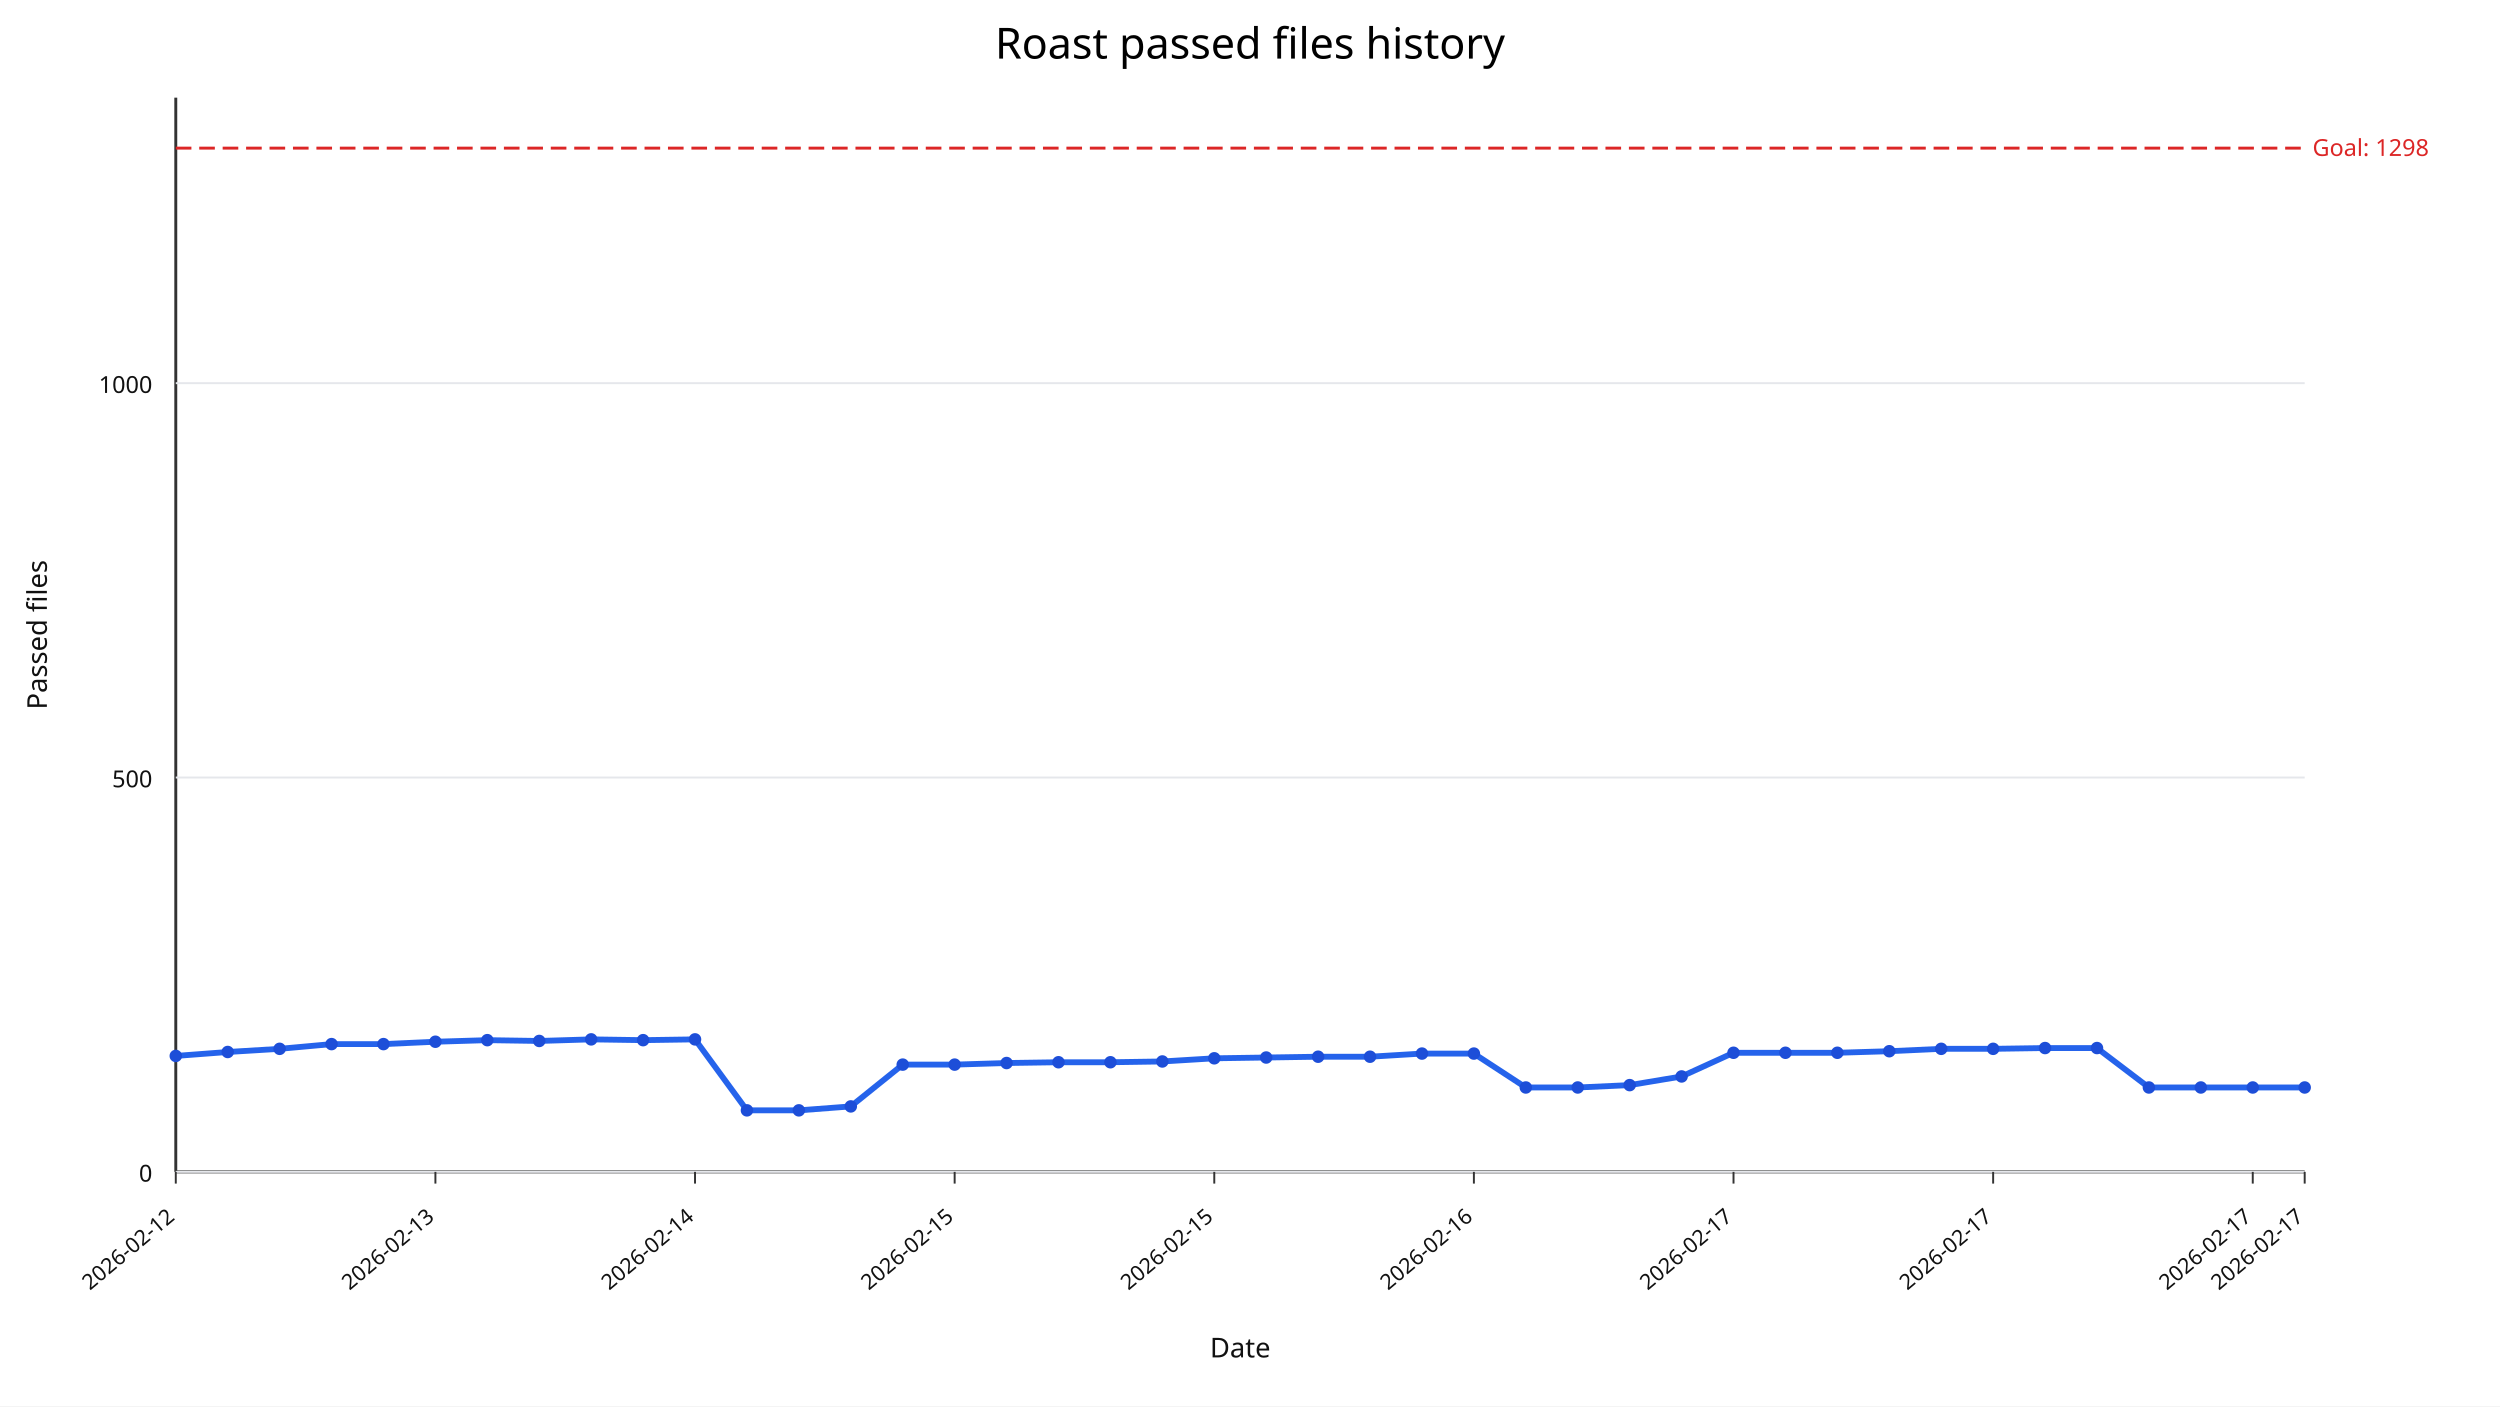
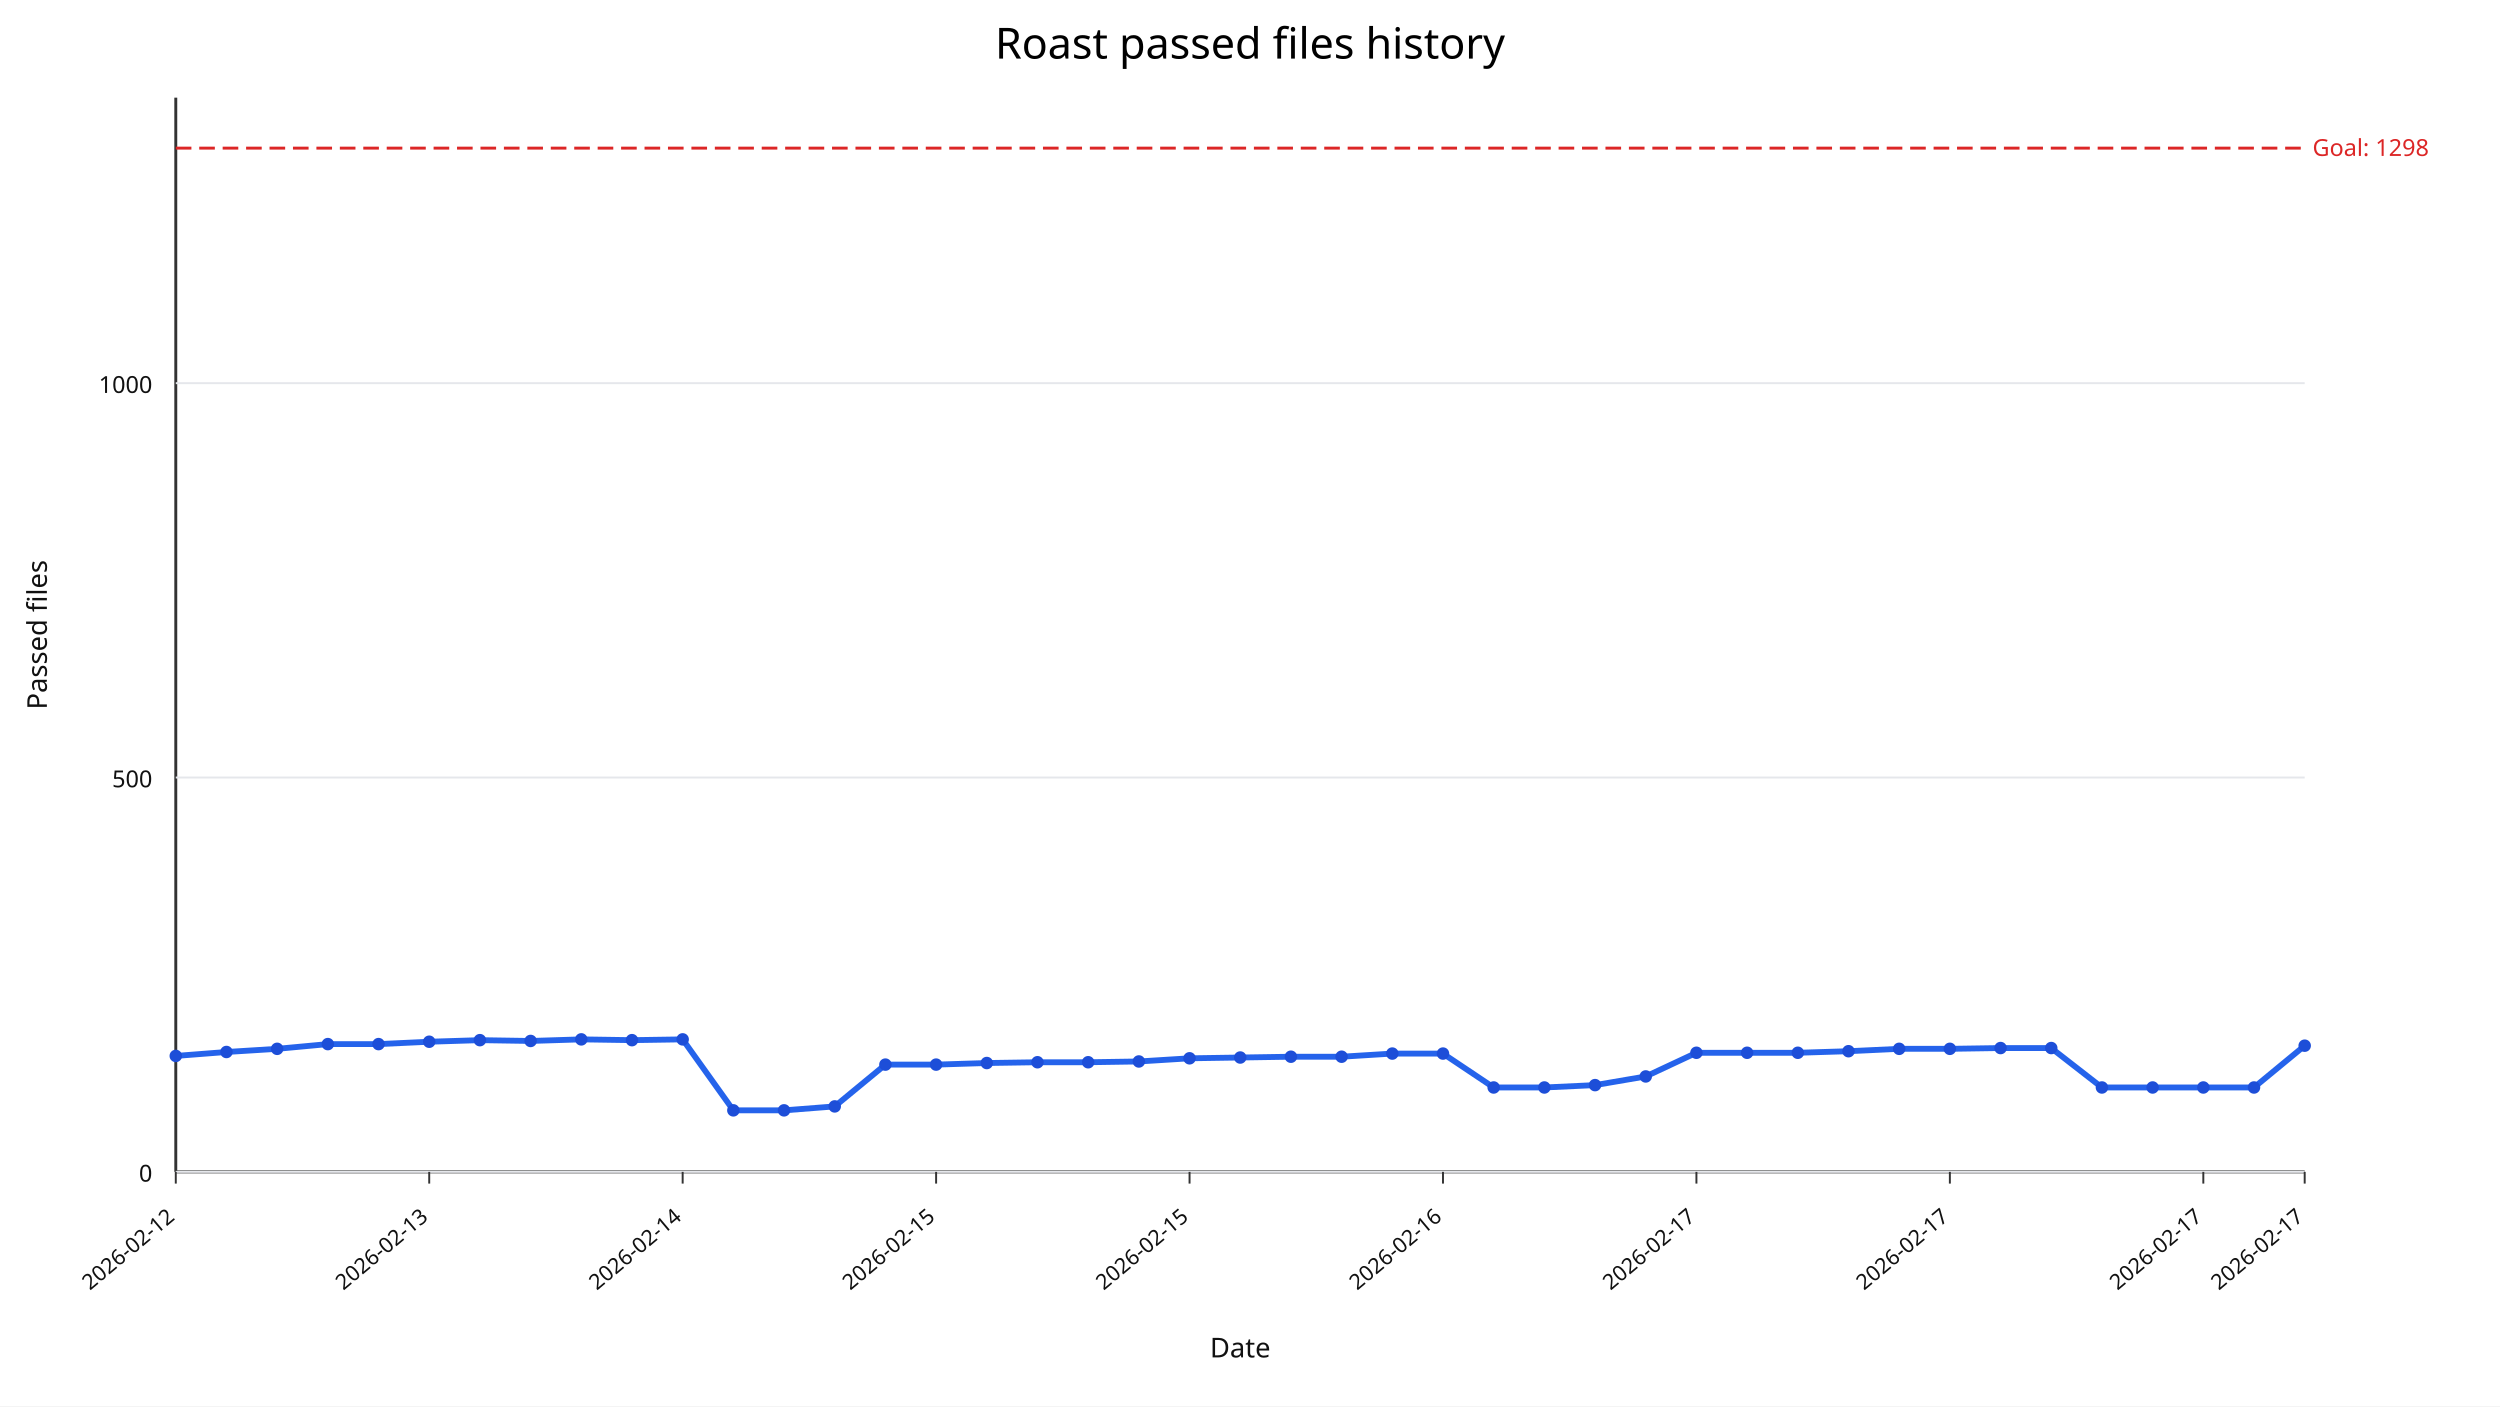
<svg xmlns="http://www.w3.org/2000/svg" width="1280" height="720" viewBox="0 0 1280 720">
  <rect width="100%" height="100%" fill="#ffffff" />
  <text x="640" y="30" text-anchor="middle" font-size="22" font-family="sans-serif">Roast passed files history</text>
  <line x1="90" y1="600" x2="1180" y2="600" stroke="#333" stroke-width="1.5" />
  <line x1="90" y1="50" x2="90" y2="600" stroke="#333" stroke-width="1.5" />
  <line x1="90" y1="600.00" x2="1180" y2="600.00" stroke="#e5e7eb" stroke-width="1" />
  <text x="78" y="605.00" text-anchor="end" font-size="12" fill="#111" font-family="sans-serif">0</text>
  <line x1="90" y1="398.09" x2="1180" y2="398.09" stroke="#e5e7eb" stroke-width="1" />
  <text x="78" y="403.09" text-anchor="end" font-size="12" fill="#111" font-family="sans-serif">500</text>
  <line x1="90" y1="196.18" x2="1180" y2="196.18" stroke="#e5e7eb" stroke-width="1" />
  <text x="78" y="201.18" text-anchor="end" font-size="12" fill="#111" font-family="sans-serif">1000</text>
  <line x1="90.00" y1="600" x2="90.00" y2="606" stroke="#333" stroke-width="1" />
  <text x="90.00" y="624" text-anchor="end" font-size="11" fill="#111" transform="rotate(-40 90.00,624)" font-family="sans-serif">2026-02-12</text>
-   <line x1="222.93" y1="600" x2="222.93" y2="606" stroke="#333" stroke-width="1" />
-   <text x="222.93" y="624" text-anchor="end" font-size="11" fill="#111" transform="rotate(-40 222.93,624)" font-family="sans-serif">2026-02-13</text>
-   <line x1="355.85" y1="600" x2="355.85" y2="606" stroke="#333" stroke-width="1" />
-   <text x="355.85" y="624" text-anchor="end" font-size="11" fill="#111" transform="rotate(-40 355.85,624)" font-family="sans-serif">2026-02-14</text>
-   <line x1="488.78" y1="600" x2="488.78" y2="606" stroke="#333" stroke-width="1" />
-   <text x="488.78" y="624" text-anchor="end" font-size="11" fill="#111" transform="rotate(-40 488.78,624)" font-family="sans-serif">2026-02-15</text>
-   <line x1="621.71" y1="600" x2="621.71" y2="606" stroke="#333" stroke-width="1" />
-   <text x="621.71" y="624" text-anchor="end" font-size="11" fill="#111" transform="rotate(-40 621.71,624)" font-family="sans-serif">2026-02-15</text>
-   <line x1="754.63" y1="600" x2="754.63" y2="606" stroke="#333" stroke-width="1" />
-   <text x="754.63" y="624" text-anchor="end" font-size="11" fill="#111" transform="rotate(-40 754.63,624)" font-family="sans-serif">2026-02-16</text>
-   <line x1="887.56" y1="600" x2="887.56" y2="606" stroke="#333" stroke-width="1" />
-   <text x="887.56" y="624" text-anchor="end" font-size="11" fill="#111" transform="rotate(-40 887.56,624)" font-family="sans-serif">2026-02-17</text>
-   <line x1="1020.49" y1="600" x2="1020.49" y2="606" stroke="#333" stroke-width="1" />
-   <text x="1020.49" y="624" text-anchor="end" font-size="11" fill="#111" transform="rotate(-40 1020.49,624)" font-family="sans-serif">2026-02-17</text>
-   <line x1="1153.41" y1="600" x2="1153.41" y2="606" stroke="#333" stroke-width="1" />
-   <text x="1153.41" y="624" text-anchor="end" font-size="11" fill="#111" transform="rotate(-40 1153.41,624)" font-family="sans-serif">2026-02-17</text>
+   <line x1="219.76" y1="600" x2="219.76" y2="606" stroke="#333" stroke-width="1" />
+   <text x="219.76" y="624" text-anchor="end" font-size="11" fill="#111" transform="rotate(-40 219.76,624)" font-family="sans-serif">2026-02-13</text>
+   <line x1="349.52" y1="600" x2="349.52" y2="606" stroke="#333" stroke-width="1" />
+   <text x="349.52" y="624" text-anchor="end" font-size="11" fill="#111" transform="rotate(-40 349.52,624)" font-family="sans-serif">2026-02-14</text>
+   <line x1="479.29" y1="600" x2="479.29" y2="606" stroke="#333" stroke-width="1" />
+   <text x="479.29" y="624" text-anchor="end" font-size="11" fill="#111" transform="rotate(-40 479.29,624)" font-family="sans-serif">2026-02-15</text>
+   <line x1="609.05" y1="600" x2="609.05" y2="606" stroke="#333" stroke-width="1" />
+   <text x="609.05" y="624" text-anchor="end" font-size="11" fill="#111" transform="rotate(-40 609.05,624)" font-family="sans-serif">2026-02-15</text>
+   <line x1="738.81" y1="600" x2="738.81" y2="606" stroke="#333" stroke-width="1" />
+   <text x="738.81" y="624" text-anchor="end" font-size="11" fill="#111" transform="rotate(-40 738.81,624)" font-family="sans-serif">2026-02-16</text>
+   <line x1="868.57" y1="600" x2="868.57" y2="606" stroke="#333" stroke-width="1" />
+   <text x="868.57" y="624" text-anchor="end" font-size="11" fill="#111" transform="rotate(-40 868.57,624)" font-family="sans-serif">2026-02-17</text>
+   <line x1="998.33" y1="600" x2="998.33" y2="606" stroke="#333" stroke-width="1" />
+   <text x="998.33" y="624" text-anchor="end" font-size="11" fill="#111" transform="rotate(-40 998.33,624)" font-family="sans-serif">2026-02-17</text>
+   <line x1="1128.10" y1="600" x2="1128.10" y2="606" stroke="#333" stroke-width="1" />
+   <text x="1128.10" y="624" text-anchor="end" font-size="11" fill="#111" transform="rotate(-40 1128.10,624)" font-family="sans-serif">2026-02-17</text>
  <line x1="1180.00" y1="600" x2="1180.00" y2="606" stroke="#333" stroke-width="1" />
  <text x="1180.00" y="624" text-anchor="end" font-size="11" fill="#111" transform="rotate(-40 1180.00,624)" font-family="sans-serif">2026-02-17</text>
  <line x1="90" y1="75.84" x2="1180" y2="75.84" stroke="#dc2626" stroke-width="1.5" stroke-dasharray="8,4" />
  <text x="1184" y="79.84" font-size="12" fill="#dc2626" font-family="sans-serif">Goal: 1298</text>
-   <polyline fill="none" stroke="#2563eb" stroke-width="3" points="90.00,540.64 116.59,538.62 143.17,537.00 169.76,534.58 196.34,534.58 222.93,533.37 249.51,532.56 276.10,532.97 302.68,532.16 329.27,532.56 355.85,532.16 382.44,568.50 409.02,568.50 435.61,566.48 462.20,545.08 488.78,545.08 515.37,544.27 541.95,543.87 568.54,543.87 595.12,543.47 621.71,541.85 648.29,541.45 674.88,541.04 701.46,541.04 728.05,539.43 754.63,539.43 781.22,556.79 807.80,556.79 834.39,555.58 860.98,551.14 887.56,539.02 914.15,539.02 940.73,539.02 967.32,538.22 993.90,537.00 1020.49,537.00 1047.07,536.60 1073.66,536.60 1100.24,556.79 1126.83,556.79 1153.41,556.79 1180.00,556.79" />
+   <polyline fill="none" stroke="#2563eb" stroke-width="3" points="90.00,540.64 115.95,538.62 141.90,537.00 167.86,534.58 193.81,534.58 219.76,533.37 245.71,532.56 271.67,532.97 297.62,532.16 323.57,532.56 349.52,532.16 375.48,568.50 401.43,568.50 427.38,566.48 453.33,545.08 479.29,545.08 505.24,544.27 531.19,543.87 557.14,543.87 583.10,543.47 609.05,541.85 635.00,541.45 660.95,541.04 686.90,541.04 712.86,539.43 738.81,539.43 764.76,556.79 790.71,556.79 816.67,555.58 842.62,551.14 868.57,539.02 894.52,539.02 920.48,539.02 946.43,538.22 972.38,537.00 998.33,537.00 1024.29,536.60 1050.24,536.60 1076.19,556.79 1102.14,556.79 1128.10,556.79 1154.05,556.79 1180.00,535.39" />
  <circle cx="90.00" cy="540.64" r="3.2" fill="#1d4ed8" />
-   <circle cx="116.59" cy="538.62" r="3.2" fill="#1d4ed8" />
-   <circle cx="143.17" cy="537.00" r="3.2" fill="#1d4ed8" />
-   <circle cx="169.76" cy="534.58" r="3.2" fill="#1d4ed8" />
-   <circle cx="196.34" cy="534.58" r="3.2" fill="#1d4ed8" />
-   <circle cx="222.93" cy="533.37" r="3.2" fill="#1d4ed8" />
-   <circle cx="249.51" cy="532.56" r="3.2" fill="#1d4ed8" />
-   <circle cx="276.10" cy="532.97" r="3.2" fill="#1d4ed8" />
-   <circle cx="302.68" cy="532.16" r="3.2" fill="#1d4ed8" />
-   <circle cx="329.27" cy="532.56" r="3.2" fill="#1d4ed8" />
-   <circle cx="355.85" cy="532.16" r="3.2" fill="#1d4ed8" />
-   <circle cx="382.44" cy="568.50" r="3.2" fill="#1d4ed8" />
-   <circle cx="409.02" cy="568.50" r="3.2" fill="#1d4ed8" />
-   <circle cx="435.61" cy="566.48" r="3.2" fill="#1d4ed8" />
-   <circle cx="462.20" cy="545.08" r="3.2" fill="#1d4ed8" />
-   <circle cx="488.78" cy="545.08" r="3.2" fill="#1d4ed8" />
-   <circle cx="515.37" cy="544.27" r="3.2" fill="#1d4ed8" />
-   <circle cx="541.95" cy="543.87" r="3.2" fill="#1d4ed8" />
-   <circle cx="568.54" cy="543.87" r="3.2" fill="#1d4ed8" />
-   <circle cx="595.12" cy="543.47" r="3.2" fill="#1d4ed8" />
-   <circle cx="621.71" cy="541.85" r="3.2" fill="#1d4ed8" />
-   <circle cx="648.29" cy="541.45" r="3.2" fill="#1d4ed8" />
-   <circle cx="674.88" cy="541.04" r="3.2" fill="#1d4ed8" />
-   <circle cx="701.46" cy="541.04" r="3.2" fill="#1d4ed8" />
-   <circle cx="728.05" cy="539.43" r="3.2" fill="#1d4ed8" />
-   <circle cx="754.63" cy="539.43" r="3.2" fill="#1d4ed8" />
-   <circle cx="781.22" cy="556.79" r="3.2" fill="#1d4ed8" />
-   <circle cx="807.80" cy="556.79" r="3.2" fill="#1d4ed8" />
-   <circle cx="834.39" cy="555.58" r="3.2" fill="#1d4ed8" />
-   <circle cx="860.98" cy="551.14" r="3.2" fill="#1d4ed8" />
-   <circle cx="887.56" cy="539.02" r="3.2" fill="#1d4ed8" />
-   <circle cx="914.15" cy="539.02" r="3.2" fill="#1d4ed8" />
-   <circle cx="940.73" cy="539.02" r="3.2" fill="#1d4ed8" />
-   <circle cx="967.32" cy="538.22" r="3.2" fill="#1d4ed8" />
-   <circle cx="993.90" cy="537.00" r="3.2" fill="#1d4ed8" />
-   <circle cx="1020.49" cy="537.00" r="3.2" fill="#1d4ed8" />
-   <circle cx="1047.07" cy="536.60" r="3.2" fill="#1d4ed8" />
-   <circle cx="1073.66" cy="536.60" r="3.2" fill="#1d4ed8" />
-   <circle cx="1100.24" cy="556.79" r="3.2" fill="#1d4ed8" />
-   <circle cx="1126.83" cy="556.79" r="3.2" fill="#1d4ed8" />
-   <circle cx="1153.41" cy="556.79" r="3.2" fill="#1d4ed8" />
-   <circle cx="1180.00" cy="556.79" r="3.2" fill="#1d4ed8" />
+   <circle cx="115.95" cy="538.62" r="3.2" fill="#1d4ed8" />
+   <circle cx="141.90" cy="537.00" r="3.2" fill="#1d4ed8" />
+   <circle cx="167.86" cy="534.58" r="3.2" fill="#1d4ed8" />
+   <circle cx="193.81" cy="534.58" r="3.2" fill="#1d4ed8" />
+   <circle cx="219.76" cy="533.37" r="3.2" fill="#1d4ed8" />
+   <circle cx="245.71" cy="532.56" r="3.2" fill="#1d4ed8" />
+   <circle cx="271.67" cy="532.97" r="3.2" fill="#1d4ed8" />
+   <circle cx="297.62" cy="532.16" r="3.2" fill="#1d4ed8" />
+   <circle cx="323.57" cy="532.56" r="3.2" fill="#1d4ed8" />
+   <circle cx="349.52" cy="532.16" r="3.2" fill="#1d4ed8" />
+   <circle cx="375.48" cy="568.50" r="3.2" fill="#1d4ed8" />
+   <circle cx="401.43" cy="568.50" r="3.2" fill="#1d4ed8" />
+   <circle cx="427.38" cy="566.48" r="3.2" fill="#1d4ed8" />
+   <circle cx="453.33" cy="545.08" r="3.2" fill="#1d4ed8" />
+   <circle cx="479.29" cy="545.08" r="3.2" fill="#1d4ed8" />
+   <circle cx="505.24" cy="544.27" r="3.2" fill="#1d4ed8" />
+   <circle cx="531.19" cy="543.87" r="3.2" fill="#1d4ed8" />
+   <circle cx="557.14" cy="543.87" r="3.2" fill="#1d4ed8" />
+   <circle cx="583.10" cy="543.47" r="3.2" fill="#1d4ed8" />
+   <circle cx="609.05" cy="541.85" r="3.2" fill="#1d4ed8" />
+   <circle cx="635.00" cy="541.45" r="3.2" fill="#1d4ed8" />
+   <circle cx="660.95" cy="541.04" r="3.2" fill="#1d4ed8" />
+   <circle cx="686.90" cy="541.04" r="3.2" fill="#1d4ed8" />
+   <circle cx="712.86" cy="539.43" r="3.2" fill="#1d4ed8" />
+   <circle cx="738.81" cy="539.43" r="3.2" fill="#1d4ed8" />
+   <circle cx="764.76" cy="556.79" r="3.2" fill="#1d4ed8" />
+   <circle cx="790.71" cy="556.79" r="3.2" fill="#1d4ed8" />
+   <circle cx="816.67" cy="555.58" r="3.2" fill="#1d4ed8" />
+   <circle cx="842.62" cy="551.14" r="3.2" fill="#1d4ed8" />
+   <circle cx="868.57" cy="539.02" r="3.2" fill="#1d4ed8" />
+   <circle cx="894.52" cy="539.02" r="3.2" fill="#1d4ed8" />
+   <circle cx="920.48" cy="539.02" r="3.2" fill="#1d4ed8" />
+   <circle cx="946.43" cy="538.22" r="3.2" fill="#1d4ed8" />
+   <circle cx="972.38" cy="537.00" r="3.2" fill="#1d4ed8" />
+   <circle cx="998.33" cy="537.00" r="3.2" fill="#1d4ed8" />
+   <circle cx="1024.29" cy="536.60" r="3.2" fill="#1d4ed8" />
+   <circle cx="1050.24" cy="536.60" r="3.2" fill="#1d4ed8" />
+   <circle cx="1076.19" cy="556.79" r="3.2" fill="#1d4ed8" />
+   <circle cx="1102.14" cy="556.79" r="3.2" fill="#1d4ed8" />
+   <circle cx="1128.10" cy="556.79" r="3.2" fill="#1d4ed8" />
+   <circle cx="1154.05" cy="556.79" r="3.2" fill="#1d4ed8" />
+   <circle cx="1180.00" cy="535.39" r="3.2" fill="#1d4ed8" />
  <text x="635" y="695" text-anchor="middle" font-size="14" fill="#111" font-family="sans-serif">Date</text>
  <text x="24" y="325" text-anchor="middle" font-size="14" fill="#111" transform="rotate(-90 24,325)" font-family="sans-serif">Passed files</text>
</svg>
